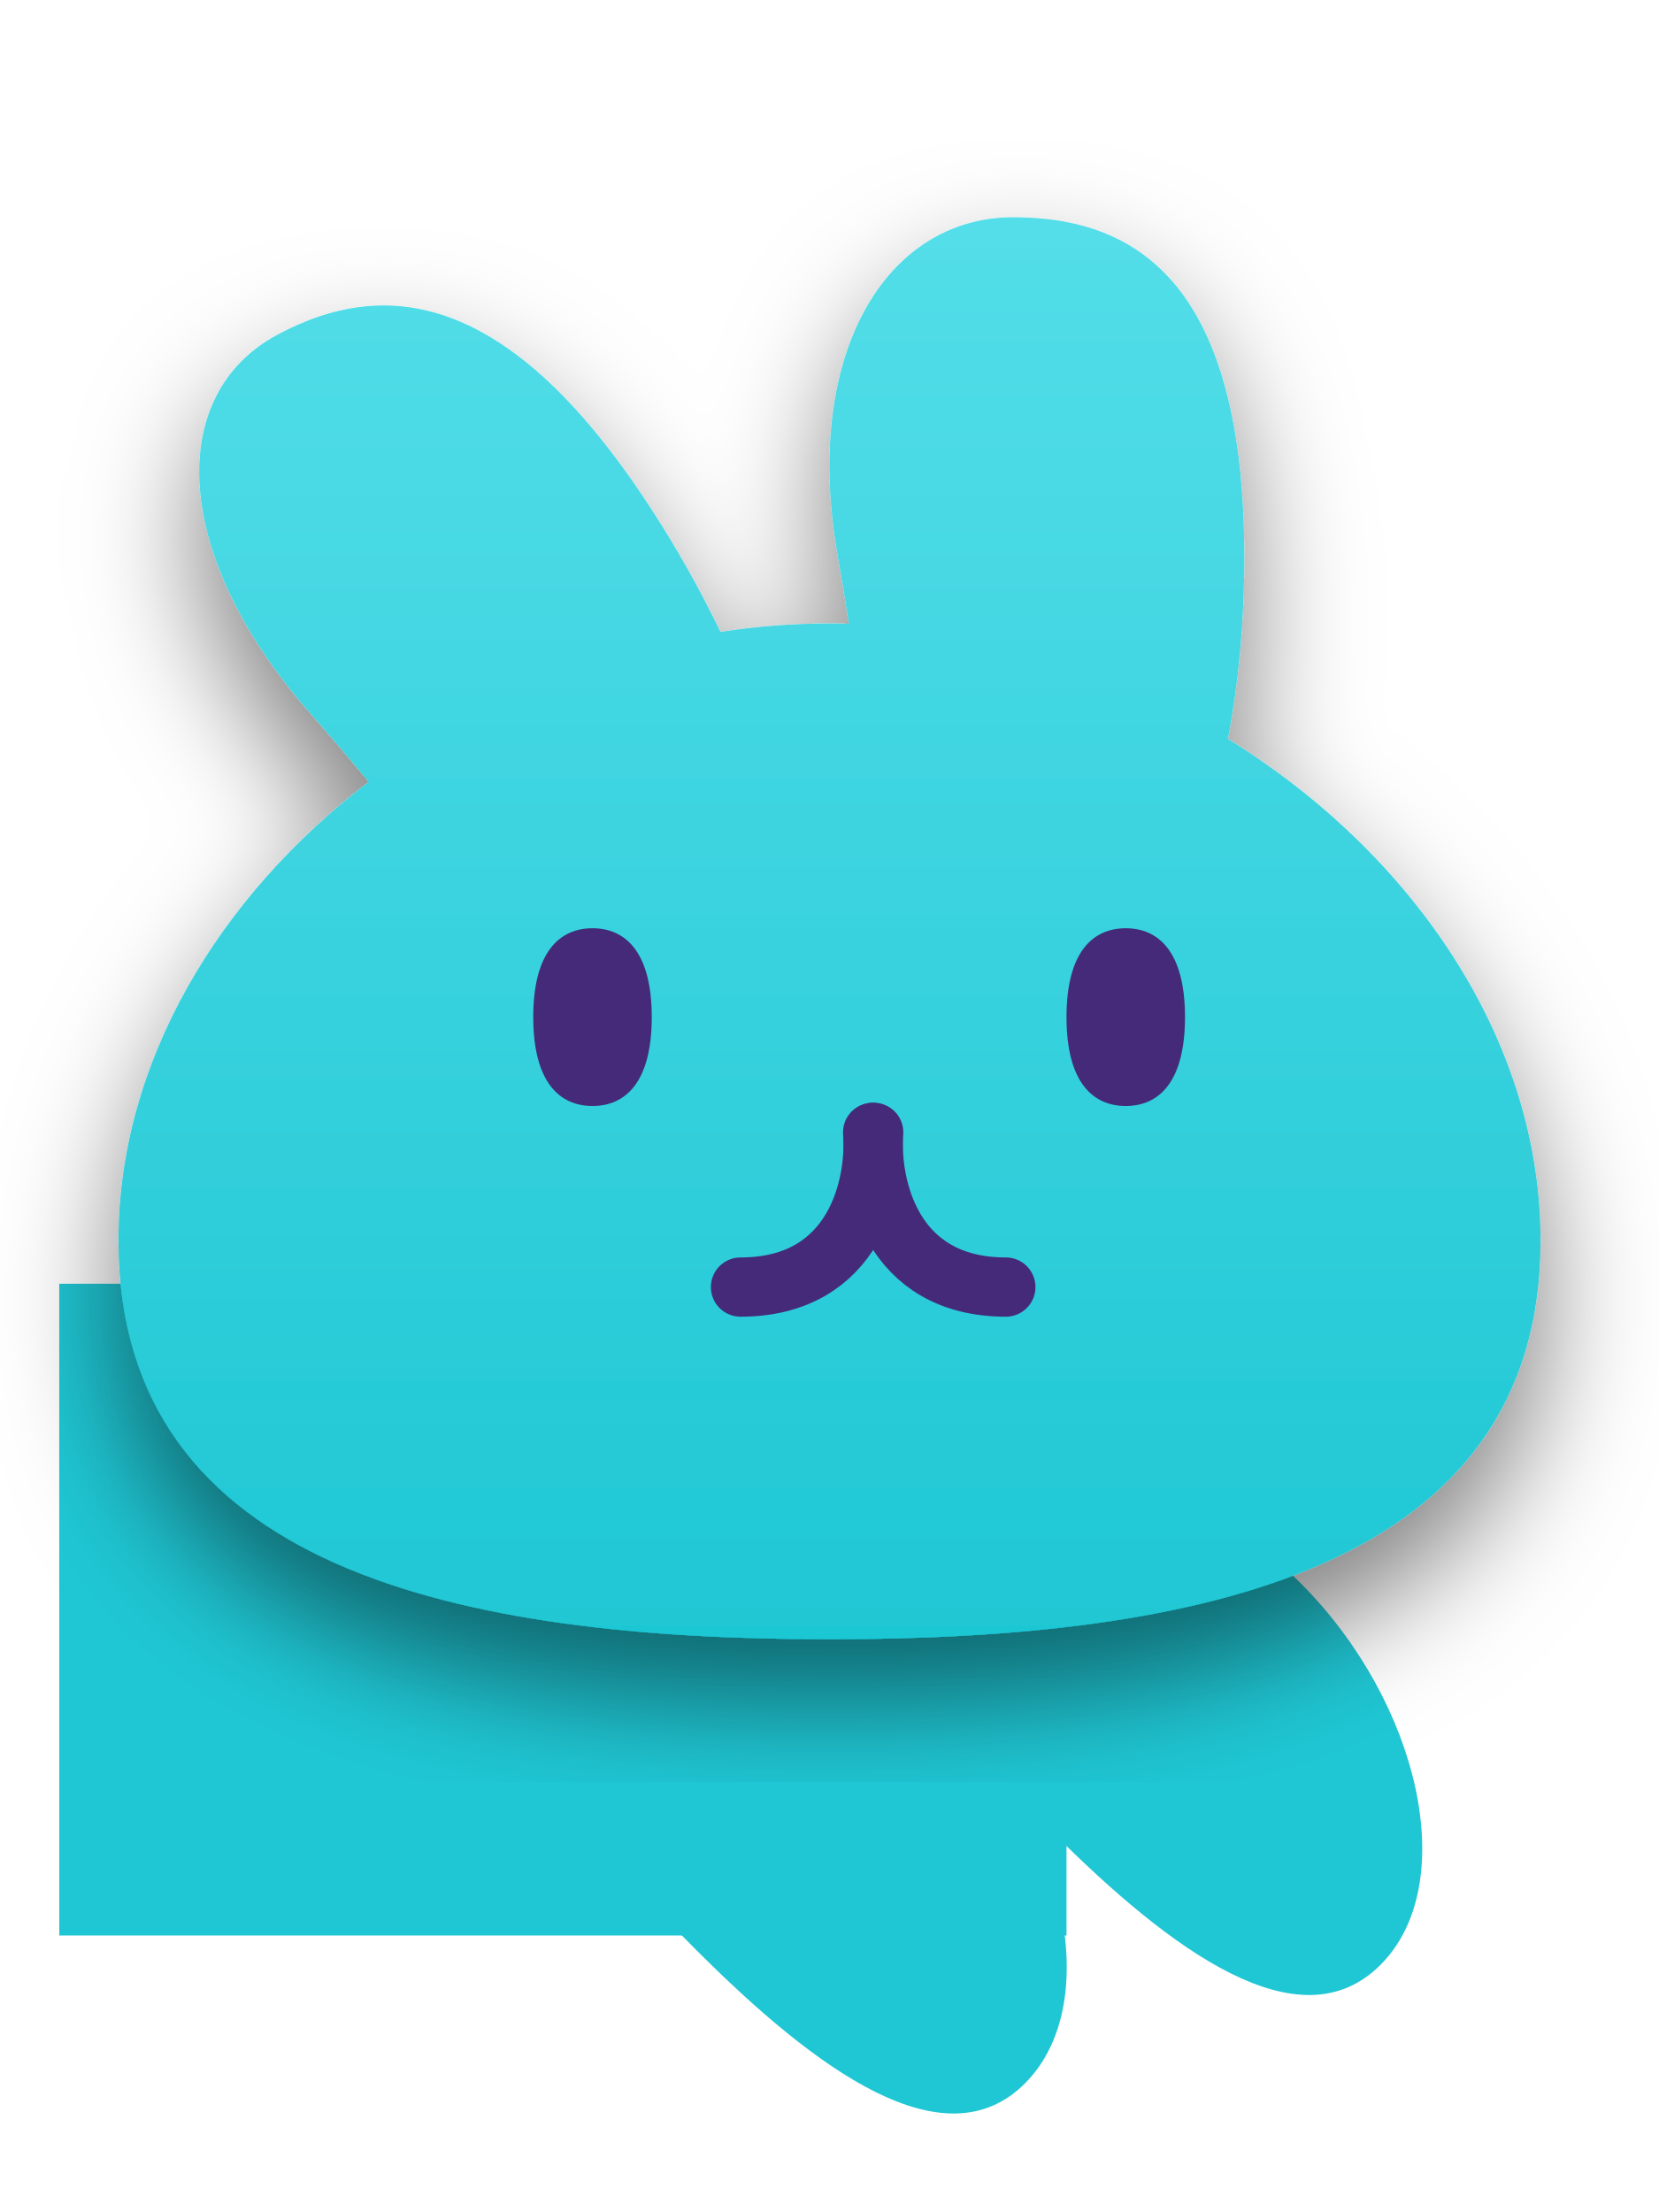
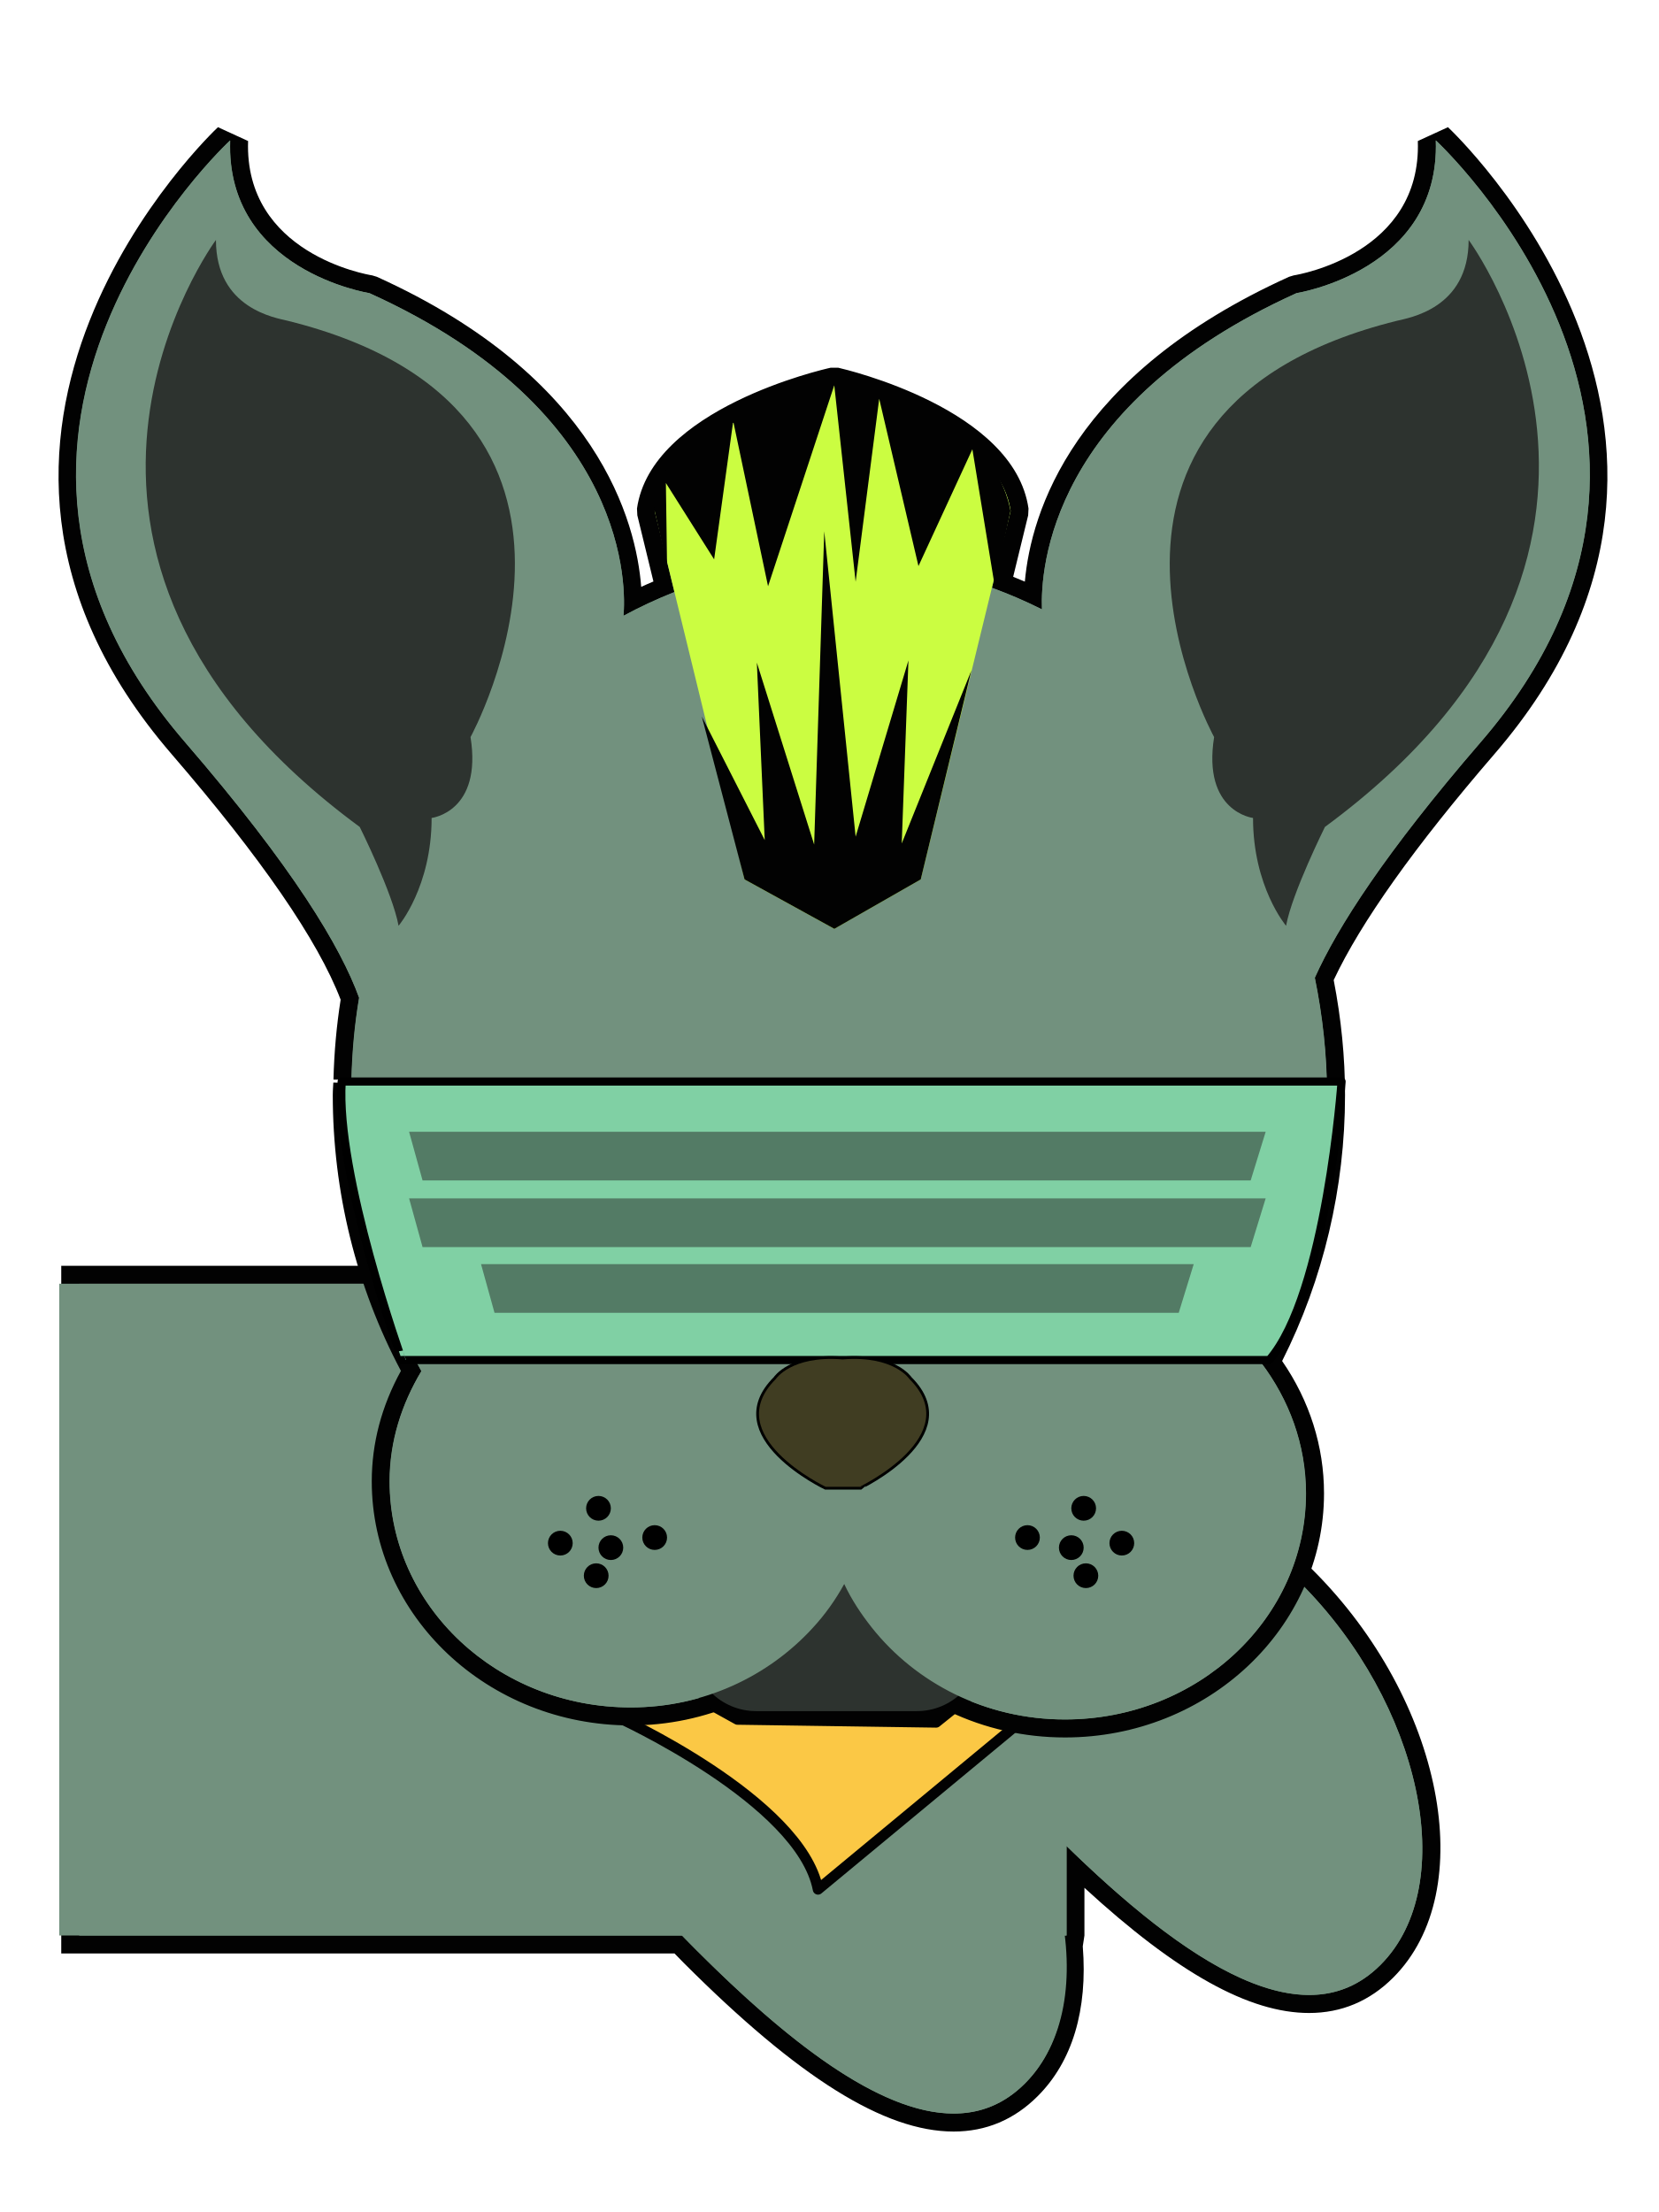
- <svg xmlns="http://www.w3.org/2000/svg" width="24" height="32" viewBox="0 0 28 32" fill="none">
-   <rect x="1" y="19" width="17" height="11" fill="#1FC7D4" />
-   <path d="M9.507 24.706C8.146 26.067 9.738 28.231 11.755 30.249C13.773 32.267 15.938 33.858 17.298 32.497C18.659 31.137 17.968 28.071 15.951 26.053C13.933 24.036 10.868 23.345 9.507 24.706Z" fill="#1FC7D4" />
-   <path d="M15.507 22.706C14.146 24.067 15.738 26.231 17.756 28.249C19.773 30.267 21.938 31.858 23.298 30.497C24.659 29.137 23.968 26.071 21.951 24.053C19.933 22.036 16.868 21.345 15.507 22.706Z" fill="#1FC7D4" />
-   <g filter="url(#filter0_d)">
-     <path fill-rule="evenodd" clip-rule="evenodd" d="M14.146 6.752C14.21 7.109 14.27 7.481 14.328 7.862C14.219 7.859 14.11 7.857 14 7.857C13.38 7.857 12.765 7.905 12.159 7.998C11.879 7.415 11.555 6.822 11.187 6.231C8.699 2.229 6.538 1.987 4.679 2.984C2.819 3.981 2.856 6.676 5.267 9.405C5.581 9.761 5.901 10.14 6.225 10.529C3.69 12.466 2 15.264 2 18.27C2 23.829 7.785 25 14 25C20.215 25 26 23.829 26 18.27C26 14.866 23.832 11.727 20.724 9.805C20.902 8.86 21 7.83 21 6.752C21 2.196 19.255 1 17.102 1C14.95 1 13.526 3.318 14.146 6.752Z" fill="url(#paint0_linear_bunnyhead_main)" />
+ <svg xmlns="http://www.w3.org/2000/svg" version="1.1" id="Layer_1" x="0px" y="0px" width="24px" height="32px" viewBox="0 0 24 32" enable-background="new 0 0 24 32" xml:space="preserve">
+   <g>
+     <path fill="#72917E" d="M13.796,30.705c-0.964,0-2.175-0.763-3.812-2.4l-0.181-0.184L1.016,28.13v-9.688h14.542v2.632   c1.18,0.169,2.423,0.813,3.348,1.737c1.828,1.828,2.368,4.495,1.156,5.707c-0.313,0.313-0.691,0.473-1.123,0.473   c-0.001,0-0.001,0-0.001,0c-0.879,0-1.957-0.631-3.38-1.979v1.119h-0.027c0.078,0.898-0.133,1.623-0.612,2.103   C14.605,30.546,14.228,30.705,13.796,30.705z" />
+     <path fill="#020202" d="M15.429,18.571v2.616c1.132,0.133,2.401,0.73,3.386,1.715c1.73,1.73,2.322,4.357,1.156,5.523   c-0.303,0.303-0.651,0.435-1.032,0.435c-1.028,0-2.292-0.967-3.51-2.155V28h-0.041c0.102,0.857-0.058,1.638-0.561,2.141   c-0.303,0.303-0.65,0.435-1.031,0.435c-1.088,0-2.438-1.08-3.72-2.362c-0.071-0.07-0.14-0.142-0.209-0.213H1.146v-9.429H15.429    M15.688,18.312h-0.26H1.146h-0.26v0.26V28v0.26h0.26h8.612l0.135,0.138c1.662,1.663,2.902,2.438,3.903,2.438   c0.468,0,0.876-0.172,1.215-0.511c0.502-0.501,0.726-1.248,0.653-2.169L15.688,28v-0.69c1.342,1.233,2.383,1.811,3.25,1.811   c0.468,0,0.877-0.172,1.216-0.511c1.262-1.261,0.721-4.014-1.156-5.891c-0.914-0.915-2.137-1.561-3.31-1.757v-2.391V18.312   L15.688,18.312z" />
+   </g>
+   <g>
+     <rect x="0.857" y="18.571" fill="#72917E" width="14.572" height="9.429" />
+     <path fill="#72917E" d="M8.149,23.463c-1.167,1.166,0.198,3.021,1.927,4.75c1.729,1.73,3.585,3.094,4.751,1.928   c1.167-1.166,0.574-3.794-1.155-5.523C11.943,22.888,9.315,22.296,8.149,23.463z" />
+     <path fill="#72917E" d="M13.291,21.748c-1.166,1.166,0.199,3.021,1.928,4.751c1.729,1.729,3.585,3.094,4.752,1.927   c1.166-1.166,0.574-3.793-1.156-5.523C17.086,21.174,14.458,20.582,13.291,21.748z" />
  </g>
  <g transform="translate(2)">
-     <path d="M12.728 16.445C12.796 17.315 12.445 19.056 10.498 19.056" stroke="#452A7A" stroke-linecap="round" />
-     <path d="M12.746 16.445C12.678 17.315 13.03 19.056 14.976 19.056" stroke="#452A7A" stroke-linecap="round" />
-     <path d="M9 14.5C9 15.605 8.552 16 8 16C7.448 16 7 15.605 7 14.5C7 13.395 7.448 13 8 13C8.552 13 9 13.395 9 14.5Z" fill="#452A7A" />
-     <path d="M18 14.5C18 15.605 17.552 16 17 16C16.448 16 16 15.605 16 14.5C16 13.395 16.448 13 17 13C17.552 13 18 13.395 18 14.5Z" fill="#452A7A" />
+     <path fill="none" stroke="#452A7A" stroke-linecap="round" d="M10.625,16.381c0.057,0.746-0.244,2.238-1.913,2.238" />
+     <path fill="none" stroke="#452A7A" stroke-linecap="round" d="M10.639,16.381c-0.058,0.746,0.244,2.238,1.912,2.238" />
+     <path fill="#452A7A" d="M7.429,14.714C7.429,15.661,7.045,16,6.571,16c-0.473,0-0.857-0.339-0.857-1.286s0.384-1.286,0.857-1.286   C7.045,13.429,7.429,13.768,7.429,14.714z" />
+     <path fill="#452A7A" d="M15.143,14.714c0,0.947-0.383,1.286-0.857,1.286c-0.473,0-0.856-0.339-0.856-1.286s0.384-1.286,0.856-1.286   C14.76,13.429,15.143,13.768,15.143,14.714z" />
  </g>
-   <defs>
-     <filter id="filter0_d">
-       <feFlood flood-opacity="0" result="BackgroundImageFix" />
-       <feColorMatrix in="SourceAlpha" type="matrix" values="0 0 0 0 0 0 0 0 0 0 0 0 0 0 0 0 0 0 127 0" />
-       <feOffset dy="1" />
-       <feGaussianBlur stdDeviation="1" />
-       <feColorMatrix type="matrix" values="0 0 0 0 0 0 0 0 0 0 0 0 0 0 0 0 0 0 0.5 0" />
-       <feBlend mode="normal" in2="BackgroundImageFix" result="effect1_dropShadow" />
-       <feBlend mode="normal" in="SourceGraphic" in2="effect1_dropShadow" result="shape" />
-     </filter>
-     <linearGradient id="paint0_linear_bunnyhead_main" x1="14" y1="1" x2="14" y2="25" gradientUnits="userSpaceOnUse">
-       <stop stop-color="#53DEE9" />
-       <stop offset="1" stop-color="#1FC7D4" />
-     </linearGradient>
-   </defs>
+   <path fill="#FBC845" stroke="#020202" stroke-width="0.152" stroke-linejoin="round" stroke-miterlimit="10" d="M8.917,24.833  c0,0,2.667,1.208,2.917,2.5l2.917-2.416l-0.792-0.334l-0.416,0.334l-2.875-0.042l-0.375-0.208L8.917,24.833z" />
+   <g>
+     <g>
+       <path fill="#72917E" d="M15.406,25.005c-1.143,0-2.197-0.501-2.892-1.375c-0.121-0.153-0.222-0.301-0.307-0.447    c-0.106,0.164-0.225,0.318-0.355,0.459c-0.692,0.756-1.686,1.189-2.727,1.189c-1.995,0-3.618-1.525-3.618-3.401    c0-0.55,0.148-1.086,0.44-1.596C5.291,18.62,4.944,17.24,4.944,15.84l0.004-0.102l0.083-0.045l-0.092-0.081    c0.024-0.406,0.063-0.812,0.127-1.199c-0.311-0.811-1.15-2.041-2.486-3.589c-3.936-4.559,0.614-8.846,0.661-8.889l0.218,0.1    C3.399,3.781,5.284,4.1,5.364,4.112c3.441,1.551,3.78,3.821,3.792,4.58C9.303,8.619,9.452,8.55,9.604,8.488l-0.26-1.064    c0.192-1.407,2.595-1.955,2.697-1.978c0.157,0.023,2.513,0.571,2.708,1.928l-0.247,1.049c0.149,0.057,0.297,0.118,0.441,0.185    c0.029-0.879,0.469-2.998,3.759-4.486C18.815,4.1,20.7,3.781,20.641,2.036l0.218-0.1c0.047,0.043,4.596,4.33,0.66,8.889    c-1.194,1.383-1.994,2.518-2.379,3.374c0.128,0.502,0.188,1.081,0.188,1.642c0,1.347-0.322,2.679-0.932,3.859    c0.411,0.568,0.628,1.226,0.628,1.904C19.023,23.479,17.4,25.005,15.406,25.005z" />
+       <path fill="#020202" d="M20.771,2.031c0,0,4.549,4.192,0.649,8.708c-1.376,1.594-2.068,2.671-2.398,3.406    c0.111,0.546,0.176,1.112,0.176,1.695c0,1.413-0.352,2.732-0.955,3.871c0.406,0.535,0.651,1.186,0.651,1.893    c0,1.808-1.562,3.271-3.487,3.271c-1.146,0-2.154-0.526-2.79-1.326c-0.156-0.197-0.294-0.406-0.401-0.633    c-0.127,0.23-0.279,0.444-0.458,0.638c-0.64,0.698-1.576,1.147-2.632,1.147c-1.927,0-3.488-1.464-3.488-3.271    c0-0.582,0.176-1.12,0.46-1.594c-0.646-1.167-1.023-2.531-1.023-3.996c0-0.059,0.007-0.116,0.008-0.174    c-0.017,0.008-0.03,0.013-0.03,0.013l0.033-0.055c0.01-0.405,0.046-0.802,0.111-1.189c-0.265-0.731-0.947-1.877-2.516-3.695    c-3.899-4.517,0.65-8.708,0.65-8.708C3.264,3.916,5.344,4.241,5.344,4.241C9.152,5.963,9.052,8.554,9.02,8.909    C9.258,8.78,9.504,8.666,9.757,8.566L9.471,7.393c0.184-1.285,2.599-1.82,2.599-1.82s2.367,0.535,2.55,1.82L14.35,8.505    c0.247,0.09,0.489,0.193,0.724,0.311c-0.023-0.588,0.118-2.962,3.683-4.575C18.756,4.241,20.835,3.916,20.771,2.031 M3.153,1.84    c-0.047,0.044-4.688,4.417-0.67,9.07c1.294,1.5,2.117,2.694,2.445,3.552c-0.059,0.372-0.094,0.761-0.104,1.156l0.066,0.001    l0.038,0.044l-0.106-0.002L4.818,15.73c-0.002,0.037-0.004,0.073-0.004,0.11c0,1.398,0.34,2.775,0.986,3.992    c-0.281,0.511-0.422,1.048-0.422,1.598c0,1.947,1.681,3.531,3.748,3.531c1.077,0,2.106-0.449,2.824-1.231    c0.089-0.098,0.174-0.2,0.253-0.309c0.063,0.095,0.133,0.191,0.21,0.289c0.72,0.906,1.812,1.425,2.994,1.425    c2.066,0,3.747-1.584,3.747-3.531c0-0.681-0.209-1.339-0.606-1.915c0.596-1.181,0.91-2.508,0.91-3.848    c0-0.542-0.055-1.102-0.164-1.663c0.392-0.835,1.173-1.934,2.324-3.268c4.017-4.653-0.623-9.026-0.671-9.07l-0.436,0.2    c0.056,1.628-1.72,1.932-1.796,1.944l-0.066,0.02c-3.138,1.42-3.734,3.416-3.823,4.41c-0.056-0.024-0.112-0.047-0.169-0.07    l0.217-0.889l0.005-0.098c-0.207-1.445-2.647-2.013-2.751-2.037l-0.113,0c-0.106,0.023-2.594,0.591-2.8,2.037l0.005,0.098    l0.233,0.957C9.393,8.437,9.334,8.463,9.276,8.49C9.204,7.56,8.666,5.458,5.451,4.004l-0.066-0.02    C5.309,3.972,3.533,3.668,3.589,2.04L3.153,1.84L3.153,1.84z" />
+     </g>
+     <path fill="#2D332F" stroke="#020202" stroke-width="0.178" stroke-linecap="square" stroke-linejoin="bevel" stroke-miterlimit="10" d="   M14.279,23.827c0,0.561-0.455,1.016-1.016,1.016h-2.323c-0.561,0-1.016-0.455-1.016-1.016l0,0c0-0.561,0.455-1.016,1.016-1.016   h2.323C13.824,22.812,14.279,23.267,14.279,23.827L14.279,23.827z" />
+     <g>
+       <path fill="#72917E" d="M20.771,2.031c0.064,1.885-2.015,2.209-2.015,2.209c-3.564,1.613-3.706,3.987-3.683,4.575    c-0.896-0.45-1.889-0.708-2.938-0.708c-1.12,0-2.174,0.293-3.116,0.801c0.033-0.355,0.132-2.946-3.676-4.668    c0,0-2.08-0.325-2.015-2.209c0,0-4.549,4.192-0.65,8.708c1.569,1.818,2.251,2.964,2.516,3.695    c-0.065,0.387-0.102,0.784-0.111,1.189l-0.033,0.055c0,0,0.013-0.005,0.03-0.013c-0.001,0.059-0.008,0.116-0.008,0.174    c0,1.464,0.378,2.829,1.023,3.996c-0.284,0.474-0.46,1.012-0.46,1.594c0,1.808,1.562,3.271,3.488,3.271    c1.056,0,1.992-0.449,2.632-1.147c0.179-0.193,0.331-0.407,0.458-0.638c0.106,0.227,0.245,0.436,0.401,0.633    c0.636,0.8,1.644,1.326,2.79,1.326c1.926,0,3.487-1.464,3.487-3.271c0-0.707-0.245-1.357-0.651-1.893    c0.604-1.139,0.955-2.458,0.955-3.871c0-0.583-0.064-1.148-0.176-1.695c0.33-0.735,1.022-1.812,2.398-3.406    C25.319,6.223,20.771,2.031,20.771,2.031z" />
+     </g>
+     <path fill="#CBFD41" d="M14.62,7.393c-0.184-1.285-2.55-1.82-2.55-1.82s-2.416,0.535-2.599,1.82l1.3,5.329l1.275,0.702l0.024,0.013   l1.25-0.715L14.62,7.393z" />
+     <path fill="#2D332F" d="M5.766,13.393c0,0,0.478-0.563,0.478-1.56c0,0,0.735-0.087,0.563-1.17c0,0,2.592-4.721-2.643-6.022   c-0.173-0.043-1.04-0.174-1.04-1.17c0,0-3.336,4.505,2.08,8.492C5.204,11.963,5.679,12.916,5.766,13.393z" />
+     <path fill="#2D332F" d="M18.605,13.393c0,0-0.478-0.563-0.478-1.56c0,0-0.735-0.087-0.563-1.17c0,0-2.593-4.721,2.643-6.022   c0.173-0.043,1.039-0.174,1.039-1.17c0,0,3.336,4.505-2.079,8.492C19.168,11.963,18.692,12.916,18.605,13.393z" />
+     <polygon fill="#020202" points="10.771,12.722 10.153,10.366 11.063,12.153 10.949,9.586 11.778,12.218 11.924,7.686    12.378,12.104 13.142,9.554 13.045,12.202 14.052,9.7 13.32,12.722 12.07,13.437  " />
+     <path fill="#020202" d="M9.471,7.393l0.179,0.796L9.633,6.987l0.698,1.105l0.276-1.999l0.504,2.388l0.958-2.908l0.309,2.843   l0.341-2.648l0.568,2.421l0.78-1.69l0.322,1.97l0.229-1.076c0,0-0.194-1.576-2.566-1.95C12.054,5.443,9.243,6.304,9.471,7.393z" />
+     <path fill="#80D0A4" stroke="#000000" stroke-width="0.118" stroke-linejoin="round" stroke-miterlimit="10" d="M4.943,15.646   h14.465c0,0-0.217,3.076-1.046,4.029H5.815C5.815,19.676,4.855,16.989,4.943,15.646z" />
+     <polygon opacity="0.5" fill="#262626" points="18.093,17.077 6.113,17.077 5.918,16.373 18.31,16.373  " />
+     <polygon opacity="0.5" fill="#262626" points="18.093,18.041 6.113,18.041 5.918,17.336 18.31,17.336  " />
+     <polygon opacity="0.5" fill="#262626" points="17.052,18.992 7.154,18.992 6.959,18.288 17.269,18.288  " />
+     <path fill="#403D22" stroke="#000000" stroke-width="0.04" stroke-miterlimit="10" d="M13.171,19.936   c0,0-0.227-0.347-0.971-0.291v-0.001c-0.004,0-0.006,0.001-0.01,0c-0.004,0.001-0.006,0-0.01,0v0.001   c-0.745-0.056-0.971,0.291-0.971,0.291c-0.845,0.845,0.731,1.593,0.731,1.593h0.24h0.02h0.24   C12.44,21.528,14.016,20.78,13.171,19.936z" />
+     <g>
+       <circle cx="8.658" cy="21.82" r="0.179" />
+       <circle cx="9.471" cy="22.243" r="0.179" />
+       <circle cx="8.837" cy="22.389" r="0.179" />
+       <circle cx="8.106" cy="22.324" r="0.179" />
+       <circle cx="8.625" cy="22.795" r="0.179" />
+     </g>
+     <g>
+       <circle cx="15.677" cy="21.82" r="0.179" />
+       <circle cx="14.864" cy="22.243" r="0.179" />
+       <circle cx="15.498" cy="22.389" r="0.179" />
+       <circle cx="16.229" cy="22.324" r="0.179" />
+       <circle cx="15.709" cy="22.795" r="0.179" />
+     </g>
+   </g>
</svg>
